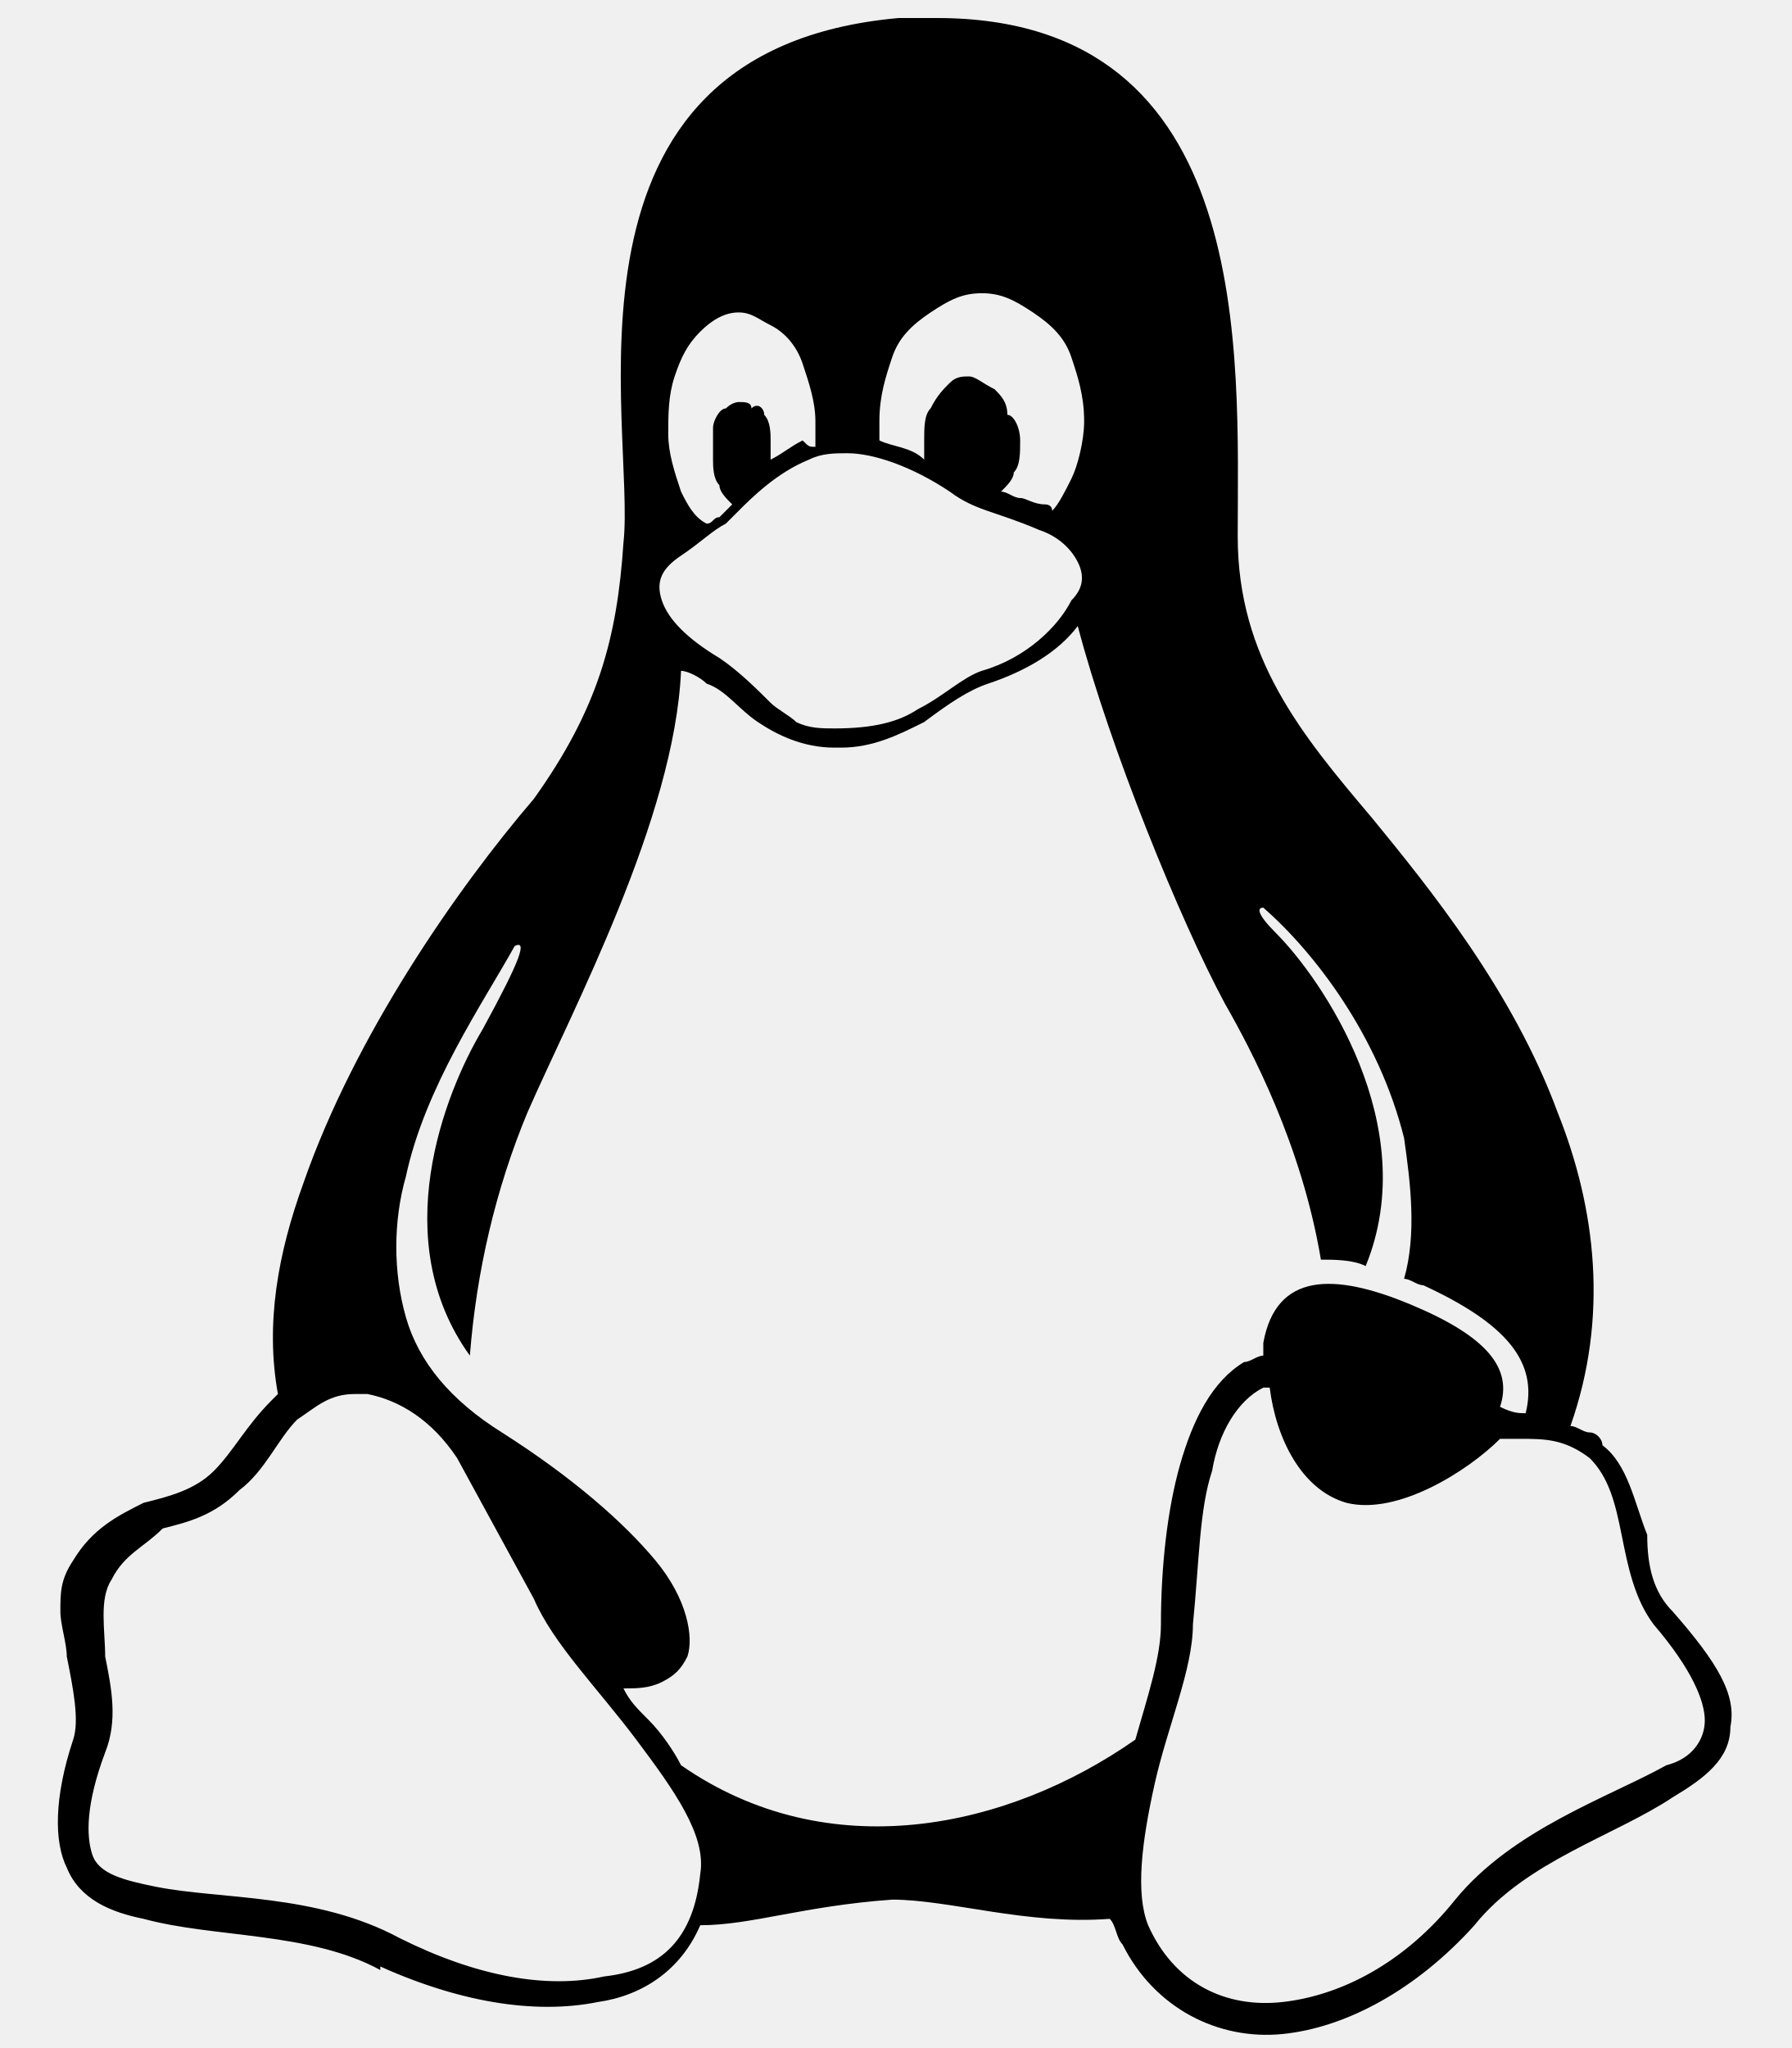
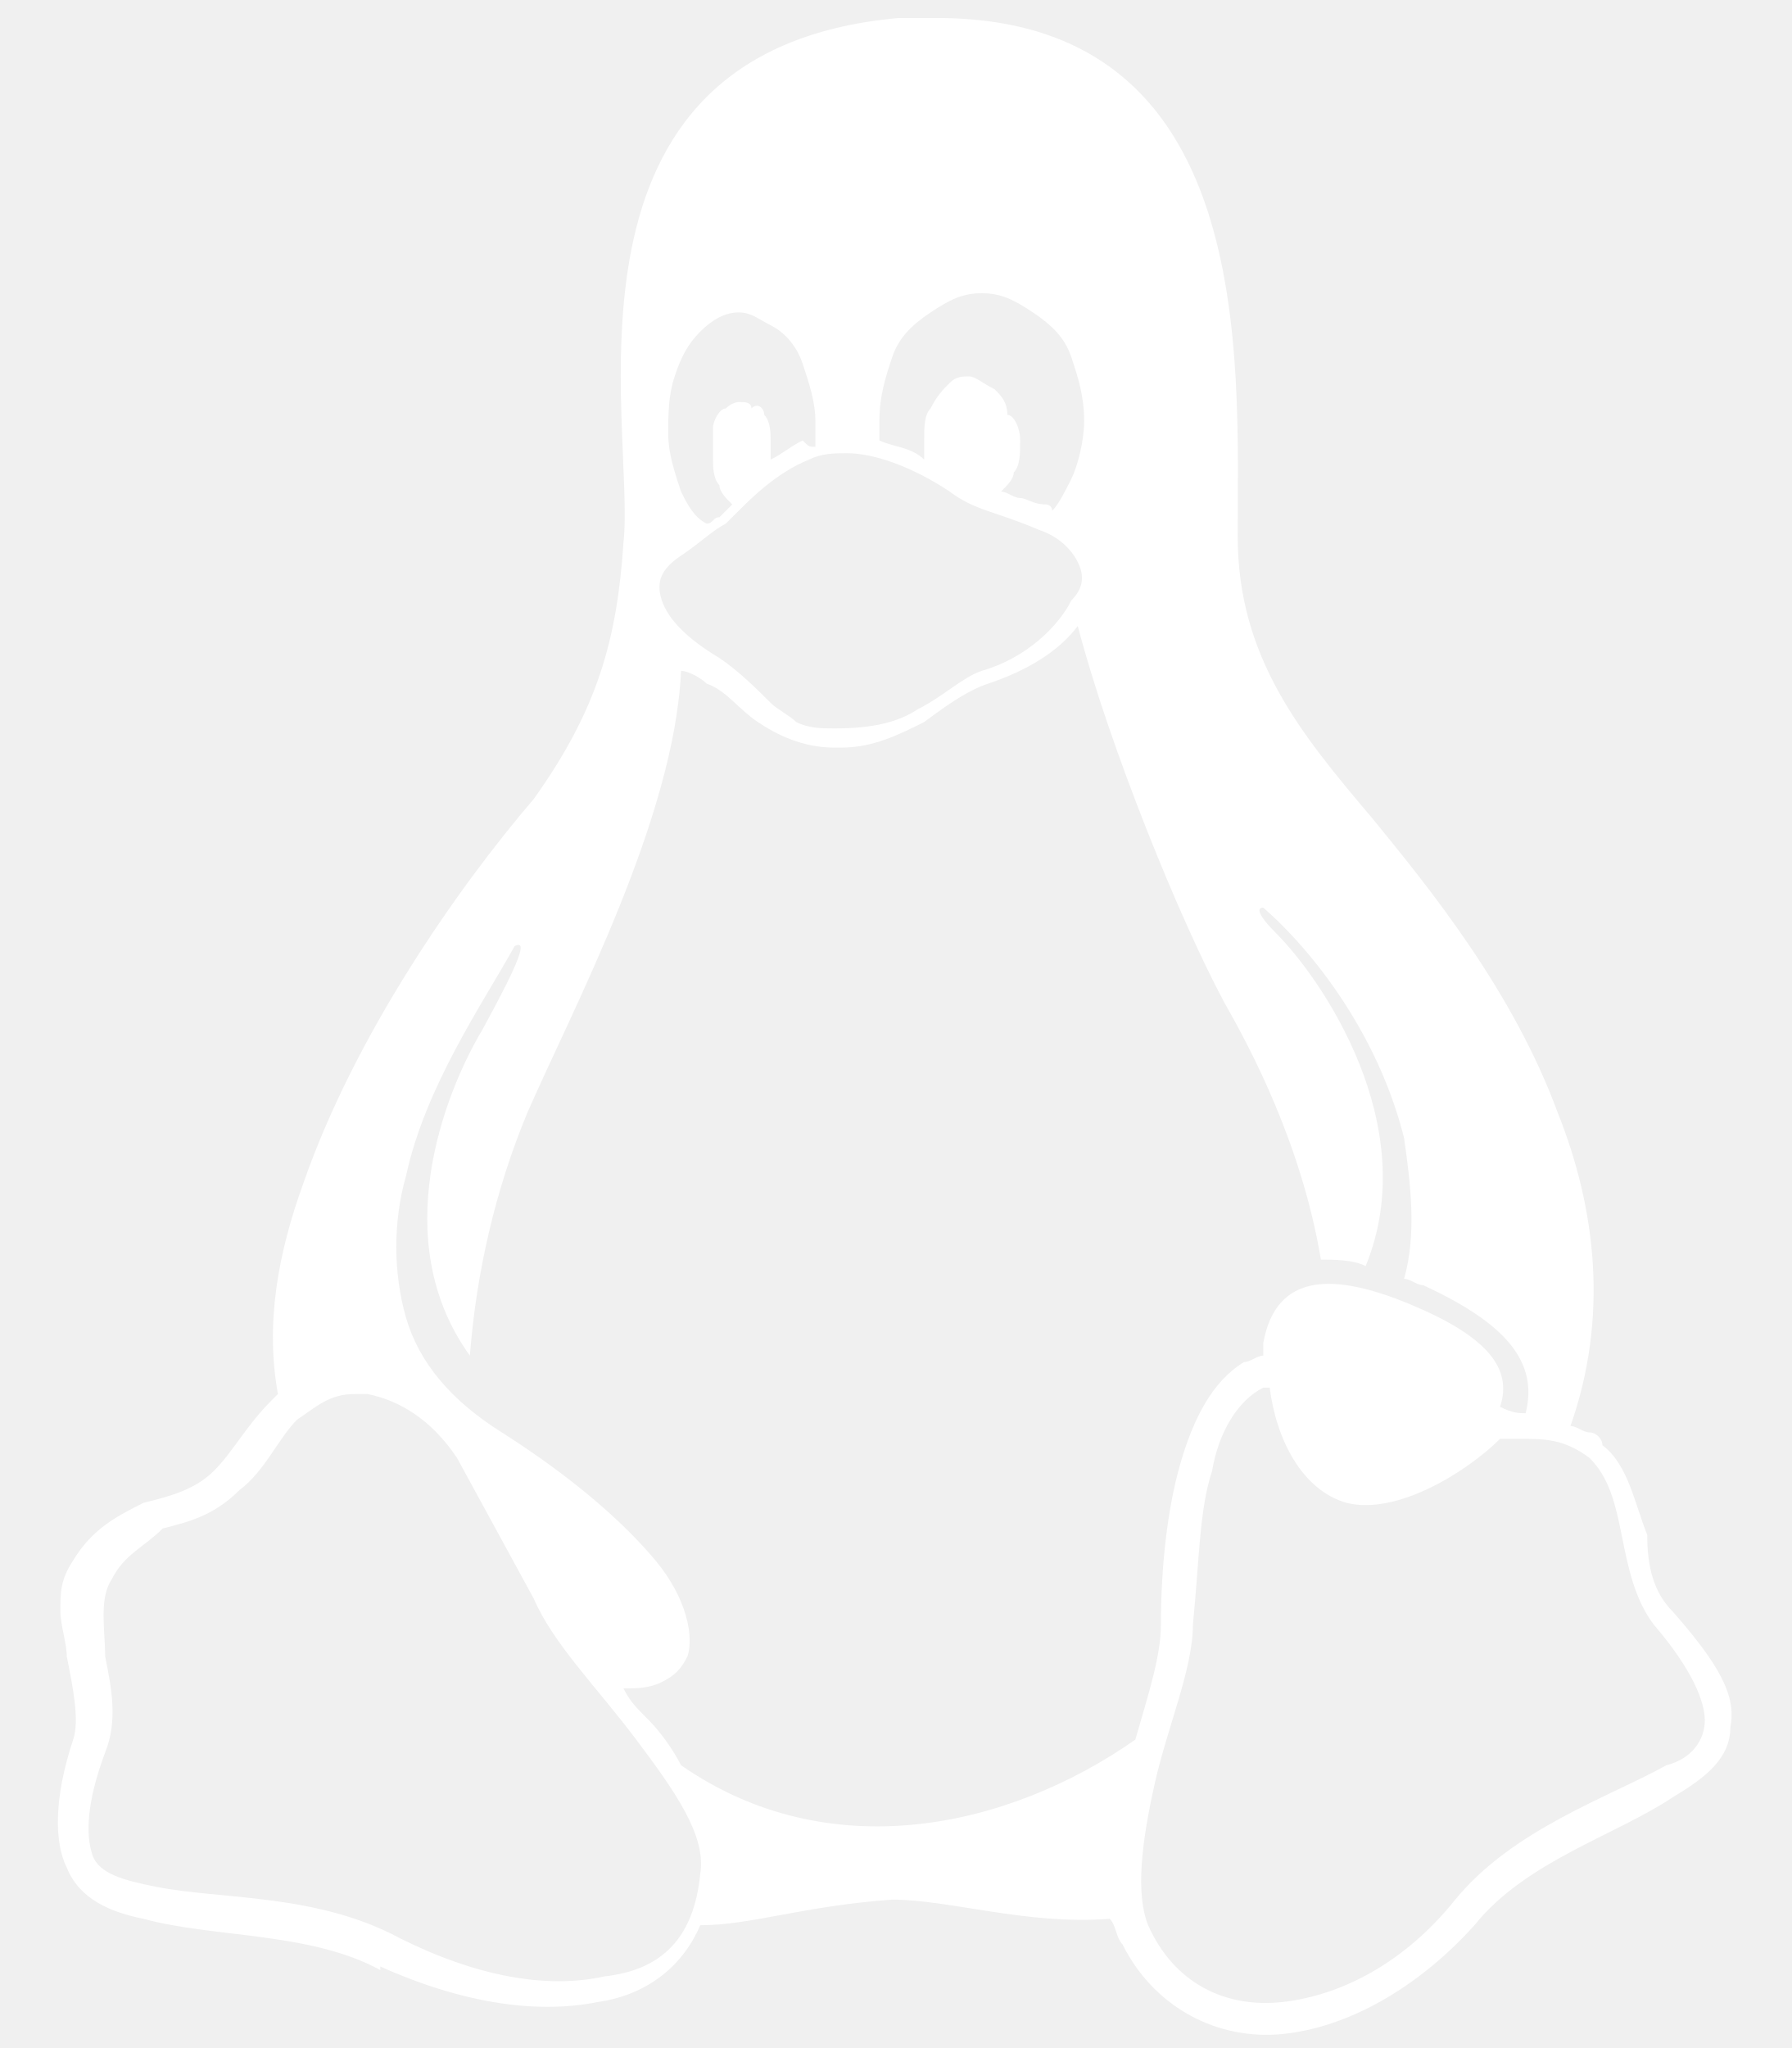
<svg xmlns="http://www.w3.org/2000/svg" version="1.1" id="Layer_1" x="0px" y="0px" viewBox="0 0 28 32" style="enable-background:new 0 0 28 32;" xml:space="preserve">
+   <style type="text/css">
+ 	.st0{fill:#FFFFFF;}
+ </style>
  <g id="Page-1">
    <g id="Group" transform="translate(-4, -2)">
      <g id="linux-icon">
        <g id="Group-2">
          <g transform="translate(4.943662, 2.28169)">
-             <path id="Combined-Shape" d="M25.2,24.9c0.7,0.8,1,1.3,0.9,1.8c0,0.5-0.4,0.8-0.9,1.1c-0.9,0.6-2.3,1-3.1,2l-0.2-0.1l0.2,0.1       c-0.9,1-2,1.6-3,1.7c-1,0.1-2-0.4-2.5-1.4c0,0,0,0,0,0c-0.1-0.1-0.1-0.3-0.2-0.4c-1.3,0.1-2.5-0.3-3.4-0.3       c-1.4,0.1-2.2,0.4-3,0.4c-0.3,0.7-0.9,1.1-1.6,1.2c-1,0.2-2.2,0-3.5-0.6l0.1-0.2L5,30.5c-1.1-0.6-2.6-0.5-3.7-0.8       c-0.5-0.1-1-0.3-1.2-0.8c-0.2-0.4-0.2-1.1,0.1-2c0.1-0.3,0-0.8-0.1-1.3c0-0.2-0.1-0.5-0.1-0.7c0-0.3,0-0.5,0.2-0.8c0,0,0,0,0,0       c0,0,0,0,0,0c0.3-0.5,0.7-0.7,1.1-0.9c0.4-0.1,0.8-0.2,1.1-0.5c0.3-0.3,0.5-0.7,0.9-1.1c0,0,0.1-0.1,0.1-0.1       c-0.2-1.1,0-2.2,0.4-3.3c0.8-2.3,2.4-4.6,3.6-6c1-1.4,1.3-2.5,1.4-4C9,6.4,7.5,0.5,13.1,0c0.2,0,0.4,0,0.6,0       c5,0,4.7,5.3,4.7,8.1c0,1.9,1,3.1,2.1,4.4c0.9,1.1,2.2,2.7,2.9,4.6c0.6,1.5,0.8,3.2,0.2,4.9c0.1,0,0.2,0.1,0.3,0.1       c0.1,0,0.2,0.1,0.2,0.2c0,0,0,0,0,0c0.4,0.3,0.5,0.9,0.7,1.4C24.8,24.2,24.9,24.6,25.2,24.9C25.2,24.9,25.2,24.9,25.2,24.9z        M22.9,21.8c0.2-0.8-0.3-1.4-1.6-2c-0.1,0-0.2-0.1-0.3-0.1c0.2-0.7,0.1-1.5,0-2.2c-0.4-1.6-1.4-2.9-2.2-3.6       c-0.1,0-0.1,0.1,0.2,0.4c0.7,0.7,2.3,3,1.4,5.2c-0.2-0.1-0.5-0.1-0.7-0.1c-0.3-1.8-1.1-3.3-1.5-4c-0.7-1.3-1.8-4-2.3-5.9       c-0.3,0.4-0.8,0.7-1.4,0.9c0,0,0,0,0,0c-0.3,0.1-0.6,0.3-1,0.6c-0.4,0.2-0.8,0.4-1.3,0.4c0,0-0.1,0-0.1,0       c-0.5,0-0.9-0.2-1.2-0.4c-0.3-0.2-0.5-0.5-0.8-0.6c0,0,0,0,0,0c-0.1-0.1-0.3-0.2-0.4-0.2c-0.1,2.3-1.7,5.3-2.4,6.9       c-0.5,1.2-0.8,2.5-0.9,3.8c-1.3-1.8-0.4-4.1,0.2-5.1c0.6-1.1,0.7-1.4,0.5-1.3c-0.5,0.9-1.4,2.2-1.7,3.6c-0.2,0.7-0.2,1.5,0,2.2       c0.2,0.7,0.7,1.3,1.5,1.8c0,0,0,0,0,0c1.1,0.7,1.9,1.4,2.4,2c0.5,0.6,0.6,1.2,0.5,1.5c-0.1,0.2-0.2,0.3-0.4,0.4       c-0.2,0.1-0.4,0.1-0.6,0.1c0.1,0.2,0.2,0.3,0.4,0.5c0.2,0.2,0.4,0.5,0.5,0.7c2.3,1.6,5.1,1,7.1-0.4c0.2-0.7,0.4-1.3,0.4-1.8       c0,0,0,0,0,0c0-0.9,0.1-1.8,0.3-2.5c0.2-0.7,0.5-1.3,1-1.6c0.1,0,0.2-0.1,0.3-0.1c0-0.1,0-0.1,0-0.2c0.2-1.1,1.1-1.1,2.3-0.6       c1.2,0.5,1.6,1,1.4,1.6c0,0,0,0,0,0C22.7,21.8,22.8,21.8,22.9,21.8z M25.7,26.6c0-0.3-0.2-0.8-0.8-1.5l0,0l0,0       c-0.3-0.4-0.4-0.9-0.5-1.4c-0.1-0.5-0.2-0.9-0.5-1.2l0,0l0,0c-0.4-0.3-0.7-0.3-1.1-0.3c-0.1,0-0.2,0-0.3,0       c-0.5,0.5-1.6,1.2-2.4,1c-0.7-0.2-1.1-1-1.2-1.8c0,0,0,0-0.1,0c-0.4,0.2-0.7,0.7-0.8,1.3c-0.2,0.6-0.2,1.4-0.3,2.4v0       c0,0.7-0.4,1.6-0.6,2.5c-0.2,0.9-0.3,1.7-0.1,2.2l0,0l0,0c0.4,0.9,1.2,1.3,2.1,1.2c0.9-0.1,1.9-0.6,2.7-1.6       c0.9-1.1,2.4-1.6,3.3-2.1C25.5,27.2,25.7,26.9,25.7,26.6z M10,29c0.1-0.6-0.4-1.3-1-2.1c-0.6-0.8-1.3-1.5-1.6-2.2l0,0l0,0       l-1.2-2.2c-0.4-0.6-0.9-0.9-1.4-1c-0.1,0-0.1,0-0.2,0c0,0,0,0,0,0c-0.4,0-0.6,0.2-0.9,0.4c-0.3,0.3-0.5,0.8-0.9,1.1l0,0l0,0       c-0.4,0.4-0.8,0.5-1.2,0.6C1.3,23.9,1,24,0.8,24.4l0,0c-0.2,0.3-0.1,0.8-0.1,1.2c0.1,0.5,0.2,1,0,1.5l0,0l0,0       c-0.3,0.8-0.3,1.3-0.2,1.6c0.1,0.3,0.5,0.4,1,0.5c1,0.2,2.5,0.1,3.8,0.8c0,0,0,0,0,0c1.2,0.6,2.3,0.8,3.2,0.6       C9.4,30.5,9.9,30,10,29L10,29L10,29z M15.9,8.5c-0.1-0.2-0.3-0.4-0.6-0.5l0,0l0,0c-0.7-0.3-1-0.3-1.4-0.6       c-0.6-0.4-1.2-0.6-1.6-0.6c-0.2,0-0.4,0-0.6,0.1c-0.5,0.2-0.9,0.6-1.1,0.8l0,0c0,0,0,0,0,0c0,0-0.1,0.1-0.2,0.2       C10.2,8,10,8.2,9.7,8.4C9.4,8.6,9.3,8.8,9.4,9.1c0.1,0.3,0.4,0.6,0.9,0.9l0,0l0,0c0.3,0.2,0.6,0.5,0.8,0.7       c0.1,0.1,0.3,0.2,0.4,0.3c0.2,0.1,0.4,0.1,0.6,0.1c0.6,0,1-0.1,1.3-0.3c0.4-0.2,0.7-0.5,1-0.6l0,0l0,0c0.7-0.2,1.2-0.7,1.4-1.1       C16,8.9,16,8.7,15.9,8.5z M16,6.3C16,6.3,16,6.3,16,6.3c0-0.4-0.1-0.7-0.2-1c-0.1-0.3-0.3-0.5-0.6-0.7       c-0.3-0.2-0.5-0.3-0.8-0.3h0c-0.3,0-0.5,0.1-0.8,0.3C13.3,4.8,13.1,5,13,5.3c-0.1,0.3-0.2,0.6-0.2,1v0c0,0.1,0,0.2,0,0.3       c0.2,0.1,0.5,0.1,0.7,0.3c0-0.1,0-0.2,0-0.3c0,0,0,0,0,0c0-0.2,0-0.4,0.1-0.5c0.1-0.2,0.2-0.3,0.3-0.4c0.1-0.1,0.2-0.1,0.3-0.1       c0,0,0,0,0,0c0.1,0,0.2,0.1,0.4,0.2c0.1,0.1,0.2,0.2,0.2,0.4C14.9,6.2,15,6.4,15,6.6c0,0,0,0,0,0c0,0.2,0,0.4-0.1,0.5       c0,0.1-0.1,0.2-0.2,0.3c0.1,0,0.2,0.1,0.3,0.1c0.1,0,0.2,0.1,0.4,0.1c0,0,0.1,0,0.1,0.1c0.1-0.1,0.2-0.3,0.3-0.5       C15.9,7,16,6.6,16,6.3z M11.8,6.7c0-0.1,0-0.2,0-0.4v0c0-0.3-0.1-0.6-0.2-0.9c-0.1-0.3-0.3-0.5-0.5-0.6       c-0.2-0.1-0.3-0.2-0.5-0.2c0,0,0,0,0,0c-0.2,0-0.4,0.1-0.6,0.3C9.8,5.1,9.7,5.3,9.6,5.6C9.5,5.9,9.5,6.2,9.5,6.5v0       c0,0.3,0.1,0.6,0.2,0.9c0.1,0.2,0.2,0.4,0.4,0.5c0.1,0,0.1-0.1,0.2-0.1c0.1-0.1,0.1-0.1,0.2-0.2c0,0,0,0,0,0       c-0.1-0.1-0.2-0.2-0.2-0.3c-0.1-0.1-0.1-0.3-0.1-0.4c0,0,0,0,0,0c0-0.2,0-0.3,0-0.5c0-0.1,0.1-0.3,0.2-0.3       c0.1-0.1,0.2-0.1,0.2-0.1c0,0,0,0,0,0c0.1,0,0.2,0,0.2,0.1C10.9,6,11,6.1,11,6.2c0.1,0.1,0.1,0.3,0.1,0.4c0,0,0,0,0,0       c0,0.1,0,0.2,0,0.3c0.2-0.1,0.3-0.2,0.5-0.3C11.7,6.7,11.7,6.7,11.8,6.7z" />
+             <path id="Combined-Shape" class="st0" d="M25.2,24.9c0.7,0.8,1,1.3,0.9,1.8c0,0.5-0.4,0.8-0.9,1.1c-0.9,0.6-2.3,1-3.1,2       l-0.2-0.1l0.2,0.1c-0.9,1-2,1.6-3,1.7s-2-0.4-2.5-1.4l0,0c-0.1-0.1-0.1-0.3-0.2-0.4c-1.3,0.1-2.5-0.3-3.4-0.3       c-1.4,0.1-2.2,0.4-3,0.4c-0.3,0.7-0.9,1.1-1.6,1.2c-1,0.2-2.2,0-3.5-0.6L5,30.2l0,0.3c-1.1-0.6-2.6-0.5-3.7-0.8       c-0.5-0.1-1-0.3-1.2-0.8c-0.2-0.4-0.2-1.1,0.1-2c0.1-0.3,0-0.8-0.1-1.3c0-0.2-0.1-0.5-0.1-0.7c0-0.3,0-0.5,0.2-0.8l0,0l0,0       c0.3-0.5,0.7-0.7,1.1-0.9c0.4-0.1,0.8-0.2,1.1-0.5s0.5-0.7,0.9-1.1l0.1-0.1c-0.2-1.1,0-2.2,0.4-3.3c0.8-2.3,2.4-4.6,3.6-6       c1-1.4,1.3-2.5,1.4-4C9,6.4,7.5,0.5,13.1,0c0.2,0,0.4,0,0.6,0c5,0,4.7,5.3,4.7,8.1c0,1.9,1,3.1,2.1,4.4       c0.9,1.1,2.2,2.7,2.9,4.6c0.6,1.5,0.8,3.2,0.2,4.9c0.1,0,0.2,0.1,0.3,0.1c0.1,0,0.2,0.1,0.2,0.2l0,0c0.4,0.3,0.5,0.9,0.7,1.4       C24.8,24.2,24.9,24.6,25.2,24.9L25.2,24.9z M22.9,21.8c0.2-0.8-0.3-1.4-1.6-2c-0.1,0-0.2-0.1-0.3-0.1c0.2-0.7,0.1-1.5,0-2.2       c-0.4-1.6-1.4-2.9-2.2-3.6c-0.1,0-0.1,0.1,0.2,0.4c0.7,0.7,2.3,3,1.4,5.2c-0.2-0.1-0.5-0.1-0.7-0.1c-0.3-1.8-1.1-3.3-1.5-4       c-0.7-1.3-1.8-4-2.3-5.9c-0.3,0.4-0.8,0.7-1.4,0.9l0,0c-0.3,0.1-0.6,0.3-1,0.6c-0.4,0.2-0.8,0.4-1.3,0.4h-0.1       c-0.5,0-0.9-0.2-1.2-0.4s-0.5-0.5-0.8-0.6l0,0c-0.1-0.1-0.3-0.2-0.4-0.2c-0.1,2.3-1.7,5.3-2.4,6.9c-0.5,1.2-0.8,2.5-0.9,3.8       c-1.3-1.8-0.4-4.1,0.2-5.1c0.6-1.1,0.7-1.4,0.5-1.3c-0.5,0.9-1.4,2.2-1.7,3.6c-0.2,0.7-0.2,1.5,0,2.2s0.7,1.3,1.5,1.8l0,0       c1.1,0.7,1.9,1.4,2.4,2c0.5,0.6,0.6,1.2,0.5,1.5c-0.1,0.2-0.2,0.3-0.4,0.4S9,26.1,8.8,26.1c0.1,0.2,0.2,0.3,0.4,0.5       s0.4,0.5,0.5,0.7c2.3,1.6,5.1,1,7.1-0.4c0.2-0.7,0.4-1.3,0.4-1.8l0,0c0-0.9,0.1-1.8,0.3-2.5c0.2-0.7,0.5-1.3,1-1.6       c0.1,0,0.2-0.1,0.3-0.1c0-0.1,0-0.1,0-0.2c0.2-1.1,1.1-1.1,2.3-0.6c1.2,0.5,1.6,1,1.4,1.6l0,0C22.7,21.8,22.8,21.8,22.9,21.8z        M25.7,26.6c0-0.3-0.2-0.8-0.8-1.5l0,0l0,0c-0.3-0.4-0.4-0.9-0.5-1.4s-0.2-0.9-0.5-1.2l0,0l0,0c-0.4-0.3-0.7-0.3-1.1-0.3       c-0.1,0-0.2,0-0.3,0c-0.5,0.5-1.6,1.2-2.4,1c-0.7-0.2-1.1-1-1.2-1.8c0,0,0,0-0.1,0c-0.4,0.2-0.7,0.7-0.8,1.3       c-0.2,0.6-0.2,1.4-0.3,2.4l0,0c0,0.7-0.4,1.6-0.6,2.5s-0.3,1.7-0.1,2.2l0,0l0,0c0.4,0.9,1.2,1.3,2.1,1.2       c0.9-0.1,1.9-0.6,2.7-1.6c0.9-1.1,2.4-1.6,3.3-2.1C25.5,27.2,25.7,26.9,25.7,26.6z M10,29c0.1-0.6-0.4-1.3-1-2.1       c-0.6-0.8-1.3-1.5-1.6-2.2l0,0l0,0l-1.2-2.2c-0.4-0.6-0.9-0.9-1.4-1c-0.1,0-0.1,0-0.2,0l0,0c-0.4,0-0.6,0.2-0.9,0.4       c-0.3,0.3-0.5,0.8-0.9,1.1l0,0l0,0c-0.4,0.4-0.8,0.5-1.2,0.6C1.3,23.9,1,24,0.8,24.4l0,0c-0.2,0.3-0.1,0.8-0.1,1.2       c0.1,0.5,0.2,1,0,1.5l0,0l0,0c-0.3,0.8-0.3,1.3-0.2,1.6c0.1,0.3,0.5,0.4,1,0.5c1,0.2,2.5,0.1,3.8,0.8l0,0       c1.2,0.6,2.3,0.8,3.2,0.6C9.4,30.5,9.9,30,10,29L10,29L10,29z M15.9,8.5c-0.1-0.2-0.3-0.4-0.6-0.5l0,0l0,0       c-0.7-0.3-1-0.3-1.4-0.6c-0.6-0.4-1.2-0.6-1.6-0.6c-0.2,0-0.4,0-0.6,0.1c-0.5,0.2-0.9,0.6-1.1,0.8l0,0l0,0c0,0-0.1,0.1-0.2,0.2       C10.2,8,10,8.2,9.7,8.4C9.4,8.6,9.3,8.8,9.4,9.1c0.1,0.3,0.4,0.6,0.9,0.9l0,0l0,0c0.3,0.2,0.6,0.5,0.8,0.7       c0.1,0.1,0.3,0.2,0.4,0.3c0.2,0.1,0.4,0.1,0.6,0.1c0.6,0,1-0.1,1.3-0.3c0.4-0.2,0.7-0.5,1-0.6l0,0l0,0c0.7-0.2,1.2-0.7,1.4-1.1       C16,8.9,16,8.7,15.9,8.5z M16,6.3L16,6.3c0-0.4-0.1-0.7-0.2-1c-0.1-0.3-0.3-0.5-0.6-0.7s-0.5-0.3-0.8-0.3l0,0       c-0.3,0-0.5,0.1-0.8,0.3C13.3,4.8,13.1,5,13,5.3s-0.2,0.6-0.2,1l0,0c0,0.1,0,0.2,0,0.3c0.2,0.1,0.5,0.1,0.7,0.3       c0-0.1,0-0.2,0-0.3l0,0c0-0.2,0-0.4,0.1-0.5c0.1-0.2,0.2-0.3,0.3-0.4s0.2-0.1,0.3-0.1l0,0c0.1,0,0.2,0.1,0.4,0.2       c0.1,0.1,0.2,0.2,0.2,0.4c0.1,0,0.2,0.2,0.2,0.4l0,0c0,0.2,0,0.4-0.1,0.5c0,0.1-0.1,0.2-0.2,0.3c0.1,0,0.2,0.1,0.3,0.1       s0.2,0.1,0.4,0.1c0,0,0.1,0,0.1,0.1c0.1-0.1,0.2-0.3,0.3-0.5C15.9,7,16,6.6,16,6.3z M11.8,6.7c0-0.1,0-0.2,0-0.4l0,0       c0-0.3-0.1-0.6-0.2-0.9c-0.1-0.3-0.3-0.5-0.5-0.6s-0.3-0.2-0.5-0.2l0,0c-0.2,0-0.4,0.1-0.6,0.3C9.8,5.1,9.7,5.3,9.6,5.6       C9.5,5.9,9.5,6.2,9.5,6.5l0,0c0,0.3,0.1,0.6,0.2,0.9c0.1,0.2,0.2,0.4,0.4,0.5c0.1,0,0.1-0.1,0.2-0.1c0.1-0.1,0.1-0.1,0.2-0.2       l0,0c-0.1-0.1-0.2-0.2-0.2-0.3c-0.1-0.1-0.1-0.3-0.1-0.4l0,0c0-0.2,0-0.3,0-0.5c0-0.1,0.1-0.3,0.2-0.3C10.5,6,10.6,6,10.6,6       l0,0c0.1,0,0.2,0,0.2,0.1C10.9,6,11,6.1,11,6.2c0.1,0.1,0.1,0.3,0.1,0.4l0,0c0,0.1,0,0.2,0,0.3c0.2-0.1,0.3-0.2,0.5-0.3       C11.7,6.7,11.7,6.7,11.8,6.7z" />
          </g>
        </g>
      </g>
    </g>
  </g>
</svg>
